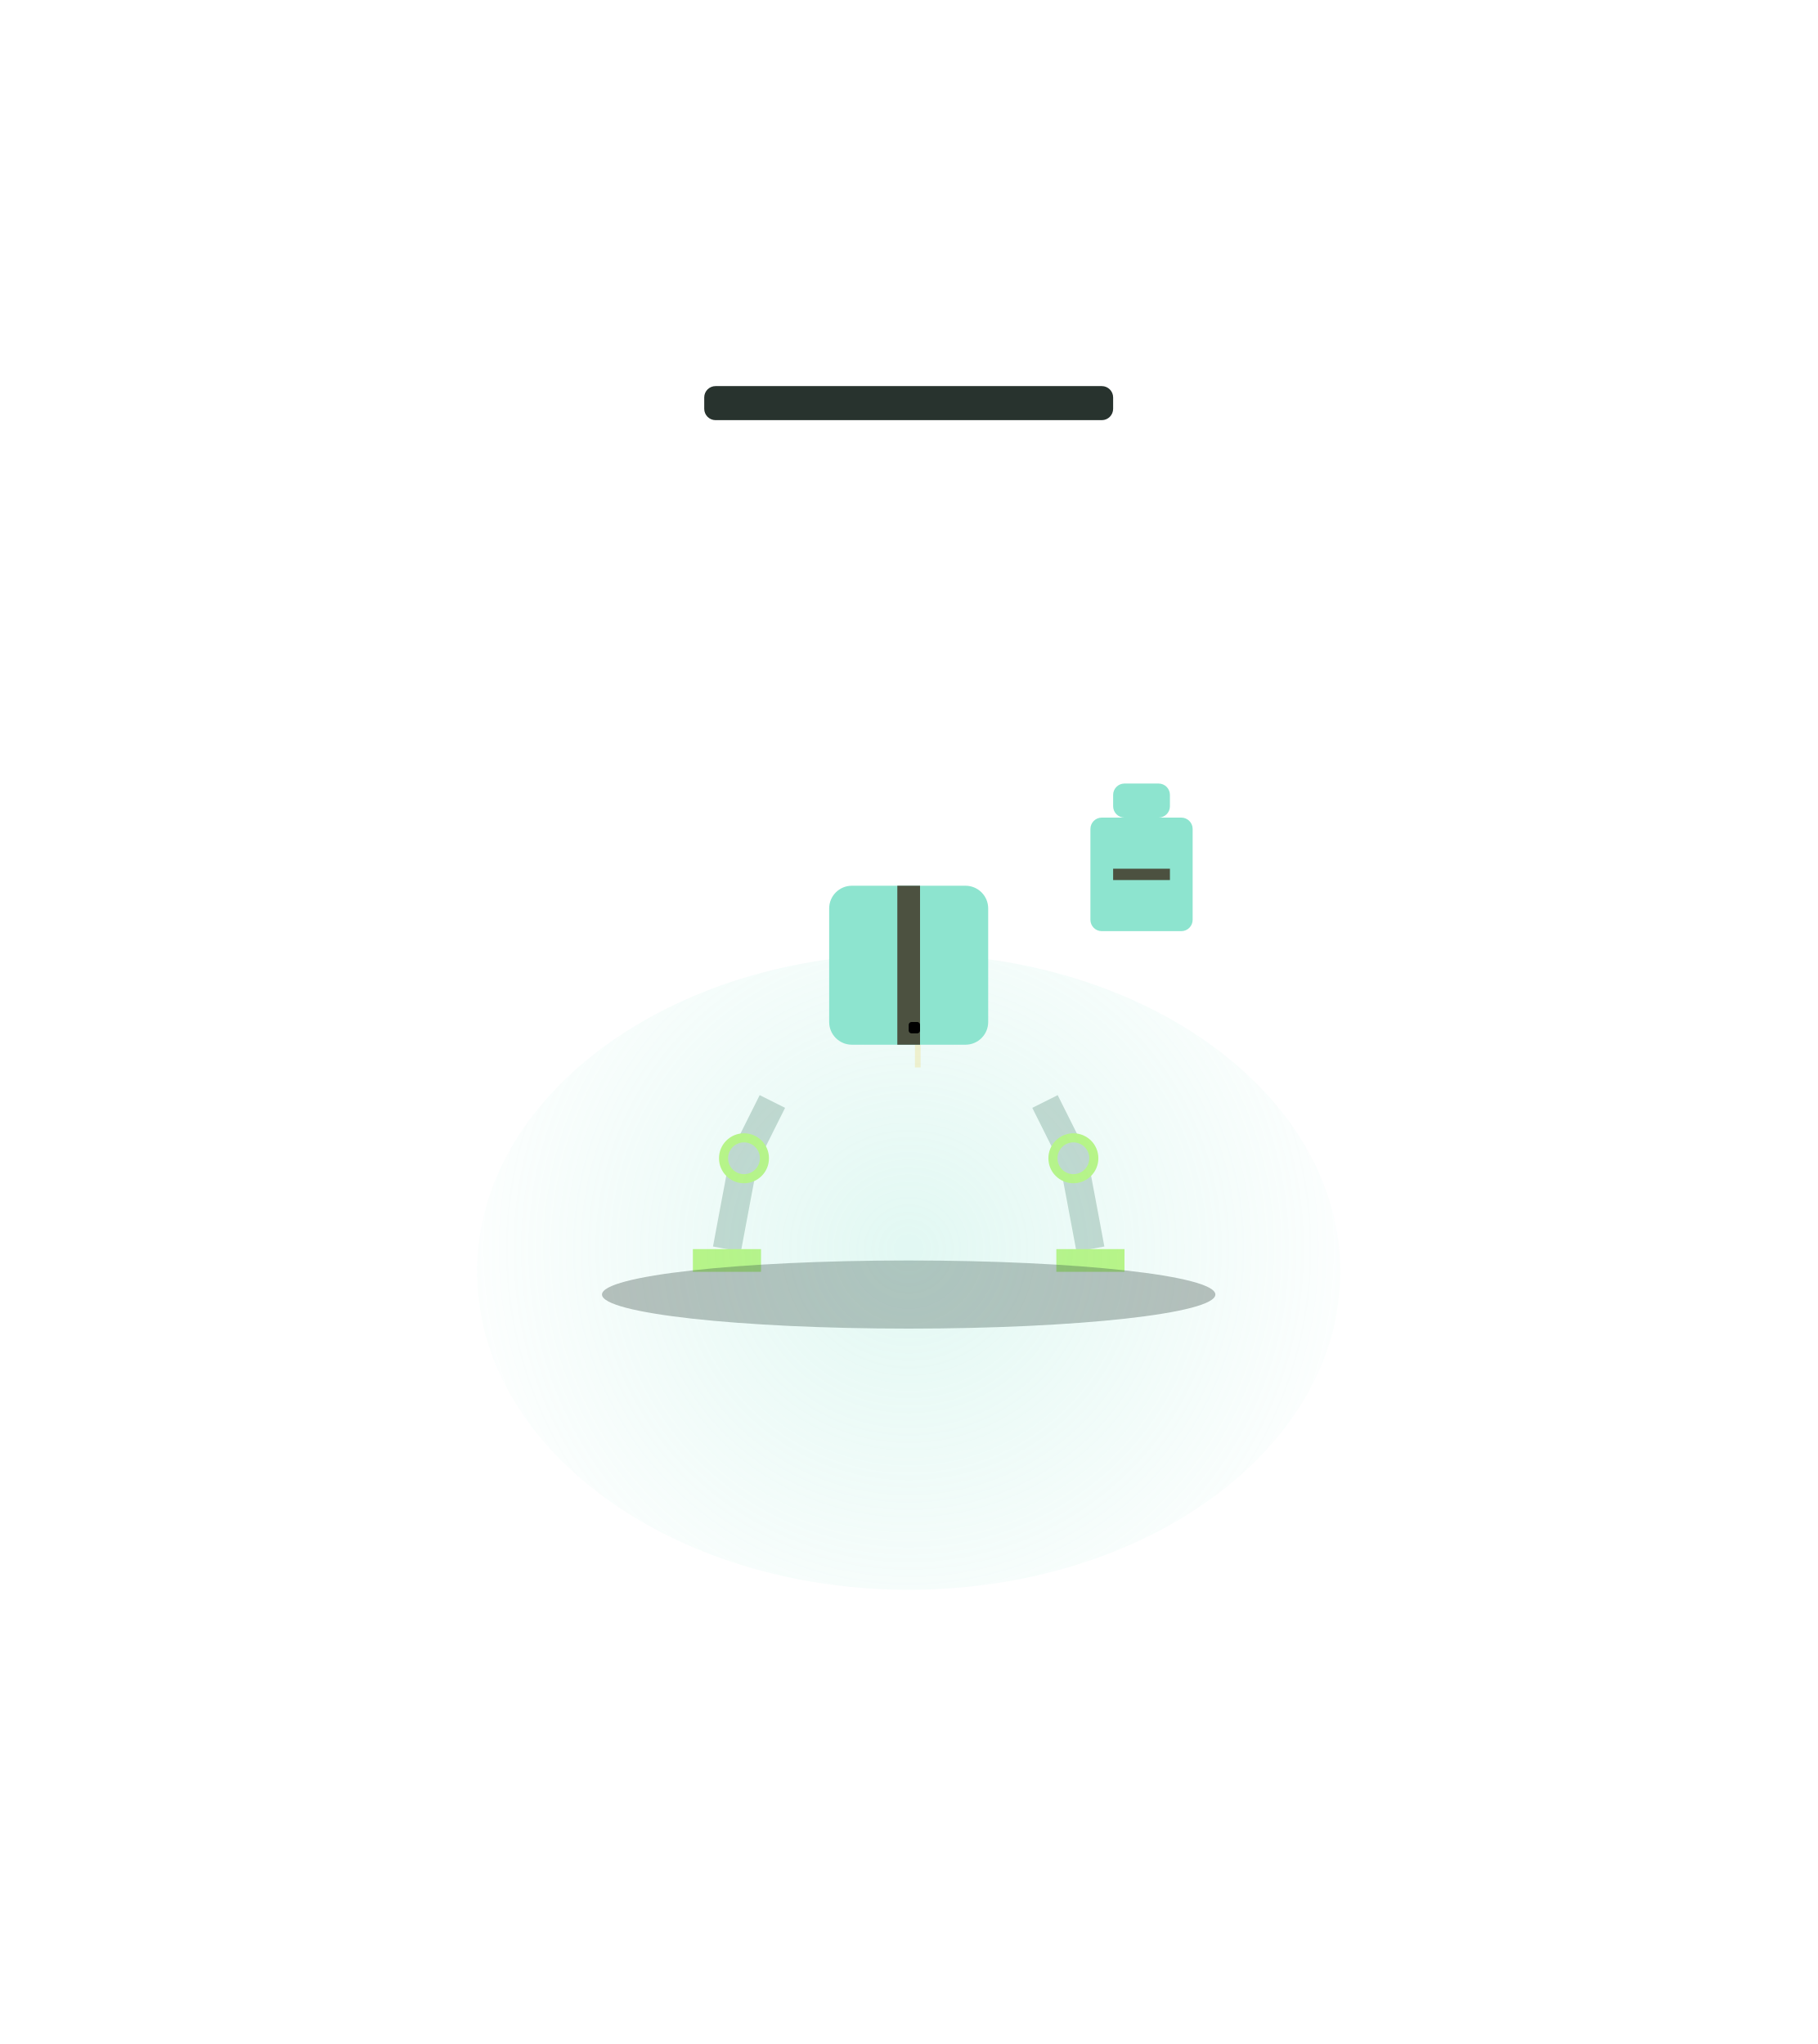
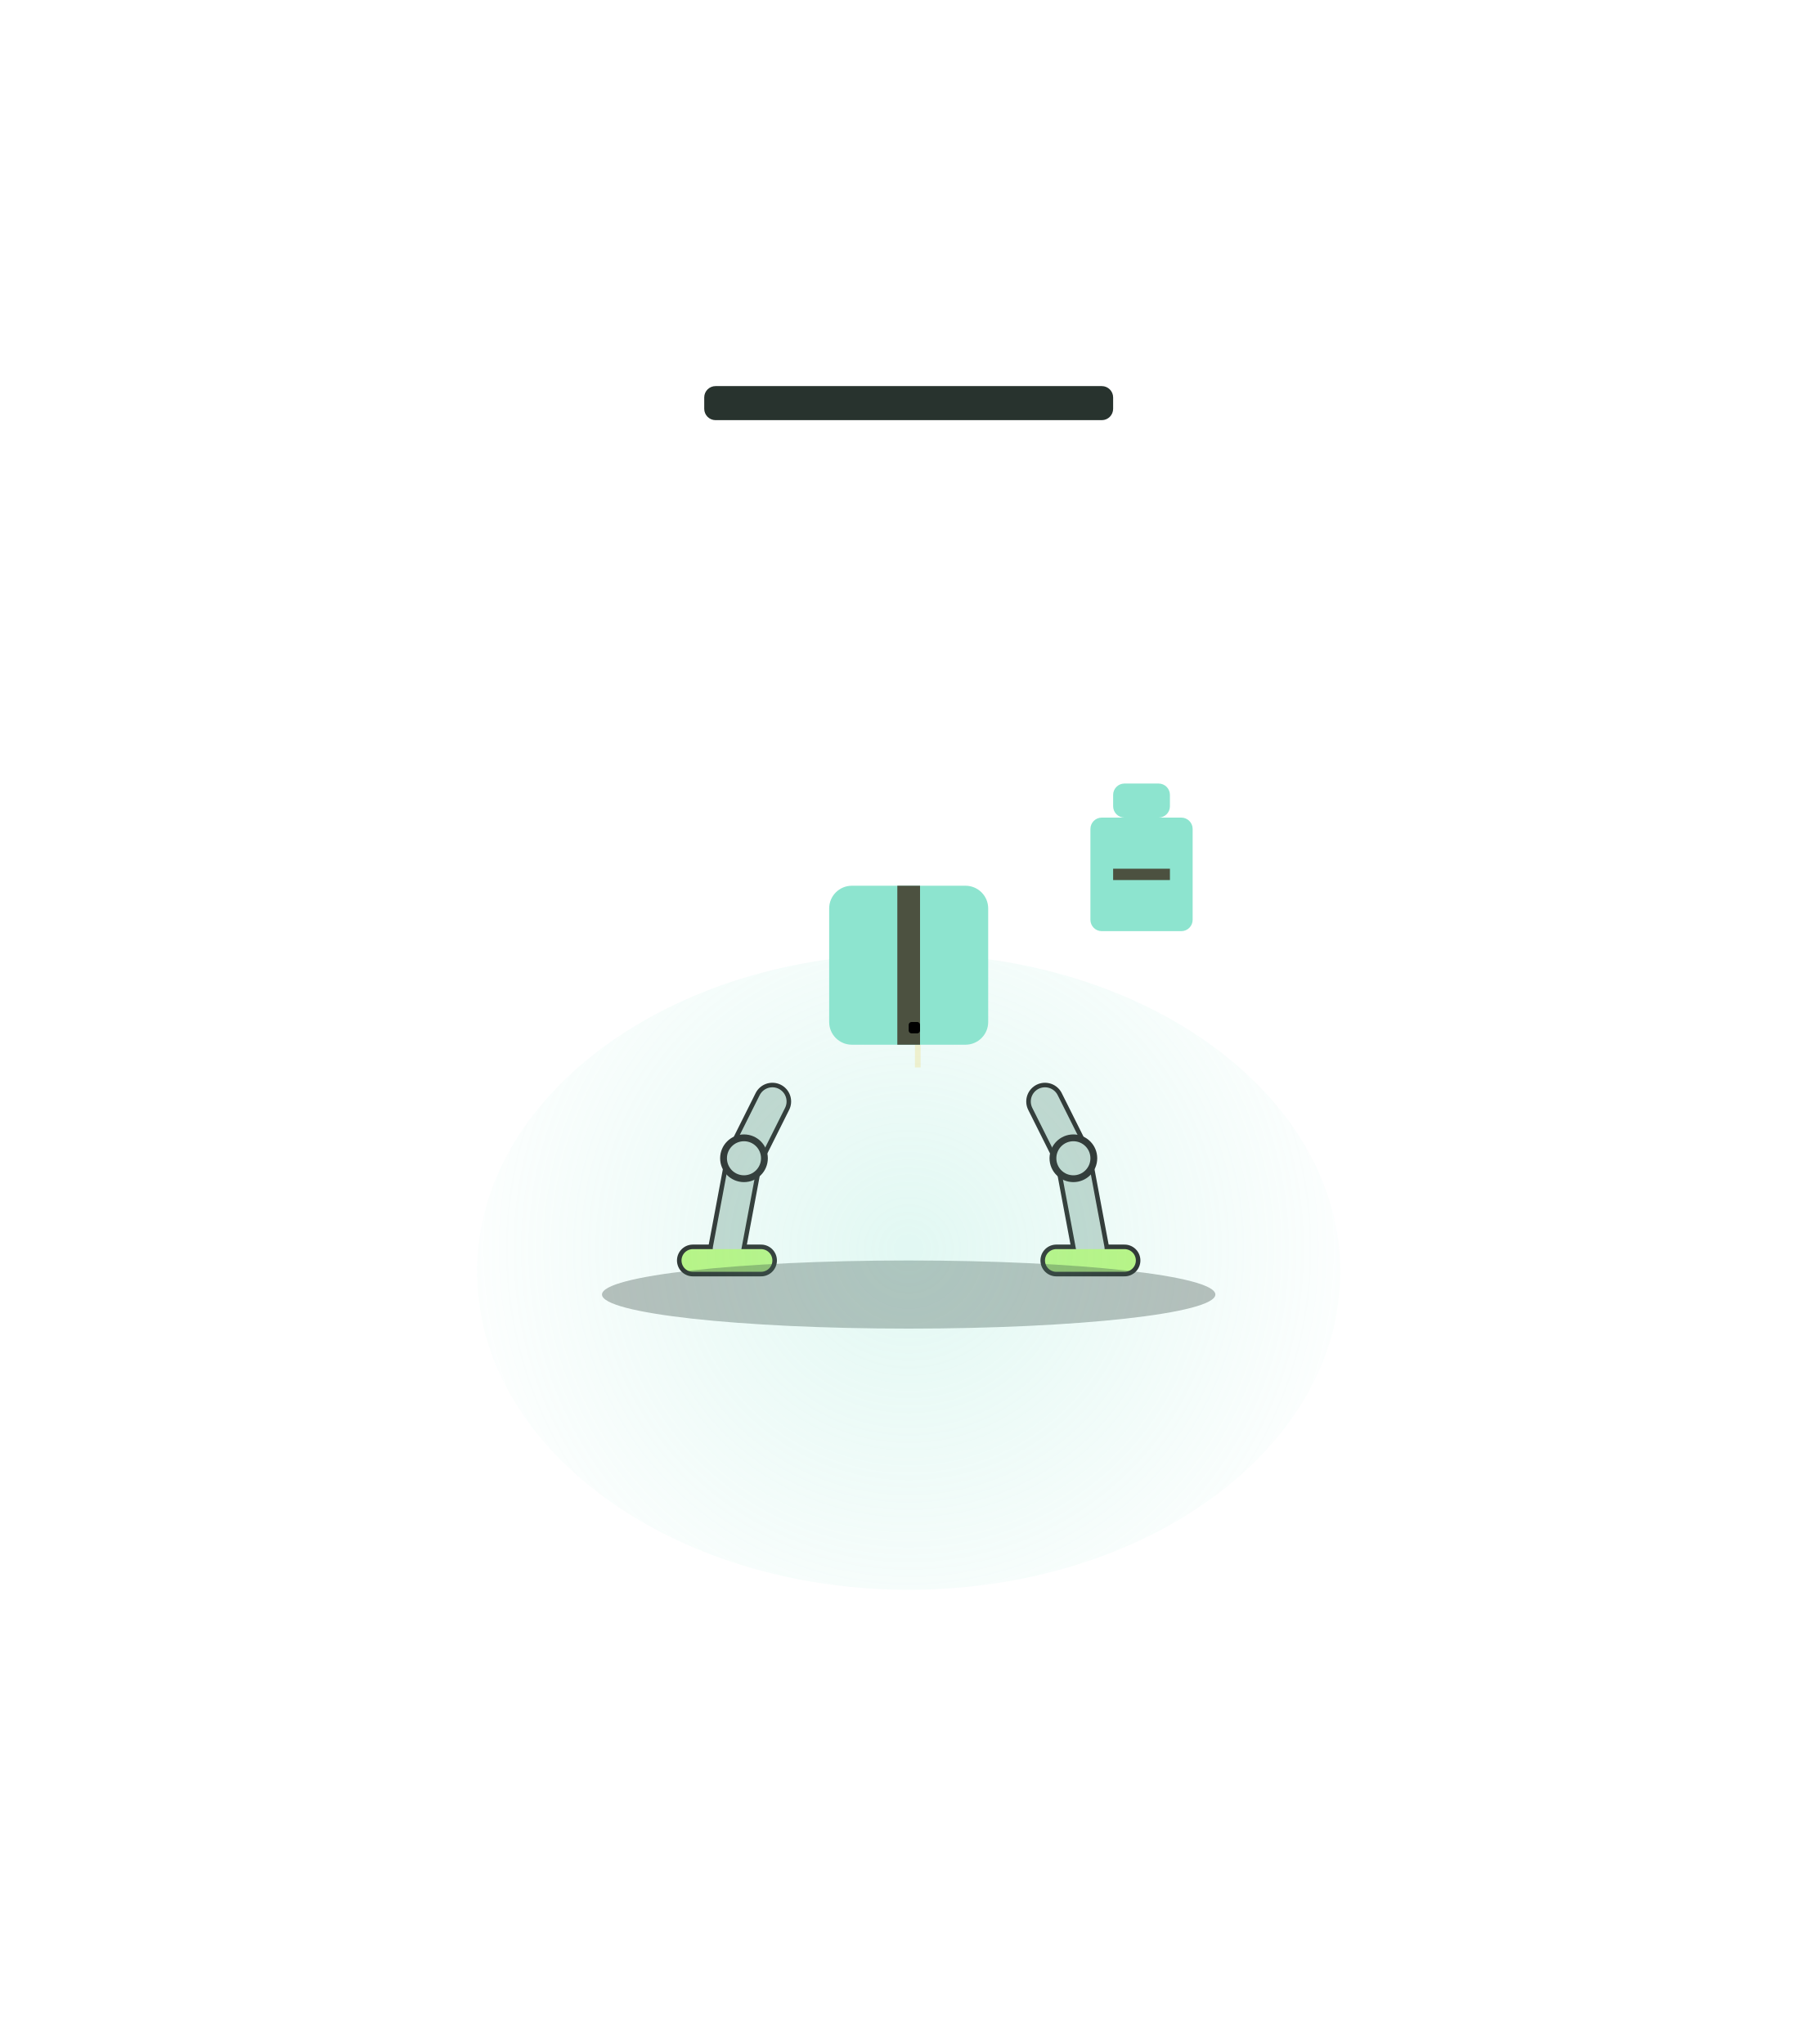
<svg xmlns="http://www.w3.org/2000/svg" viewBox="-80 -90 160 180" overflow="visible">
  <defs>
    <radialGradient id="thrust-glow" gradientUnits="userSpaceOnUse" fx="0" fy="20" cx="0" cy="20" r="43" fr="1">
      <stop offset="0" stop-color="#8de4cf40" />
      <stop offset="1" stop-color="#8de4cf00" />
    </radialGradient>
  </defs>
  <style>
    .zeta-tip[data-negative="true"] { fill: #8de4cf; }
  </style>
  <g id="star-small">
    <rect width=".9" height=".9" fill="#fff2ce" />
  </g>
  <g id="star-large">
    <rect width="1.8" height="1.8" fill="#fff2ce" />
    <path d="M-3 .8H4 M.8 -3V4" fill="none" stroke="#fff2ce" stroke-width=".5" />
  </g>
-   <g id="gear" fill="none">
-     <path d="M-12 7L-14.5 12 -16 20 M12 7L14.5 12 16 20" stroke="#c7d6d0" stroke-width="2.5" stroke-linejoin="round" />
-     <circle cx="-14.5" cy="12" r="1.8" fill="#c7d6d0" stroke="#bdf77d" stroke-width=".8" />
-     <circle cx="14.5" cy="12" r="1.8" fill="#c7d6d0" stroke="#bdf77d" stroke-width=".8" />
+   <g id="gear" fill="none" stroke-linecap="round" stroke-linejoin="round">
+     <path d="M-12 7L-14.5 12 -16 20 M12 7L14.5 12 16 20" stroke="#231f20" stroke-width="3.3" />
+     <path d="M-19 21H-13 M13 21H19" stroke="#231f20" stroke-width="2.8" />
+     <path d="M-12 7L-14.5 12 -16 20 M12 7L14.5 12 16 20" stroke="#c7d6d0" stroke-width="2.5" />
+     <circle cx="-14.5" cy="12" r="1.8" fill="#c7d6d0" stroke="#231f20" stroke-width=".6" />
+     <circle cx="14.5" cy="12" r="1.8" fill="#c7d6d0" stroke="#231f20" stroke-width=".6" />
    <path d="M-19 21H-13 M13 21H19" stroke="#bdf77d" stroke-width="2" />
  </g>
  <g id="ship-shadow">
    <ellipse cy="24" rx="27" ry="3" fill="#28332e55" />
  </g>
  <g id="vertical-thrust">
    <ellipse cy="22" rx="38" ry="28" fill="url(#thrust-glow)" />
    <ellipse data-wave="0" fill="none" stroke="#8de4cf" />
    <ellipse data-wave="1" fill="none" stroke="#8de4cf" />
    <ellipse data-wave="2" fill="none" stroke="#8de4cf" />
    <ellipse data-wave="3" fill="none" stroke="#8de4cf" />
  </g>
  <g id="horizontal-thrust" fill="none" stroke="#8de4cf" stroke-width="1.5">
    <ellipse data-wave="0" />
    <ellipse data-wave="1" />
    <ellipse data-wave="2" />
  </g>
  <g id="carried-order" font-family="monospace" text-anchor="middle">
    <rect x="16" y="-18" width="9" height="10" rx="1" fill="#8de4cf" />
    <rect x="18" y="-21" width="5" height="3" rx="1" fill="#8de4cf" />
    <path d="M18 -13H23" stroke="#4c5140" />
    <text class="zeta-tip" data-tip="" x="21" y="-30" fill="#fff2ce" font-size="12" font-weight="bold" />
    <text data-destination="" y="-46" fill="#fff2ce" font-size="9" />
  </g>
  <g id="waiting-order" font-family="monospace" text-anchor="middle">
    <rect x="-7" y="-12" width="14" height="14" rx="2" fill="#8de4cf" />
    <path d="M0 -12V2" stroke="#4c5140" stroke-width="2" />
    <text class="zeta-tip" data-tip="" y="-22" fill="#8de4cf" font-size="12" font-weight="bold" />
    <text data-count="" y="15" fill="#fff2ce" font-size="9" />
  </g>
  <g id="service" font-family="monospace" text-anchor="middle">
    <g data-dwell="">
      <rect x="-18" y="-56" width="36" height="3" rx="1" fill="#28332e" />
      <rect data-progress="" x="-18" y="-56" height="3" rx="1" fill="#8de4cf" />
    </g>
    <text data-refuel="" y="-66" fill="#8de4cf" font-size="10" font-weight="bold" />
  </g>
  <g id="particle" data-crash-colors="#8de4cf,#8de4cf,#fff2ce" data-service-color="#8de4cf">
    <rect width="1" height="1" rx=".25" />
  </g>
  <g id="crash-message" font-family="monospace" text-anchor="middle">
    <text x="640" y="420" fill="#fff2ce" font-size="22" font-weight="bold">SAUCER LOST</text>
    <text data-message="" x="640" y="449" fill="#8de4cf" font-size="10" />
  </g>
</svg>
